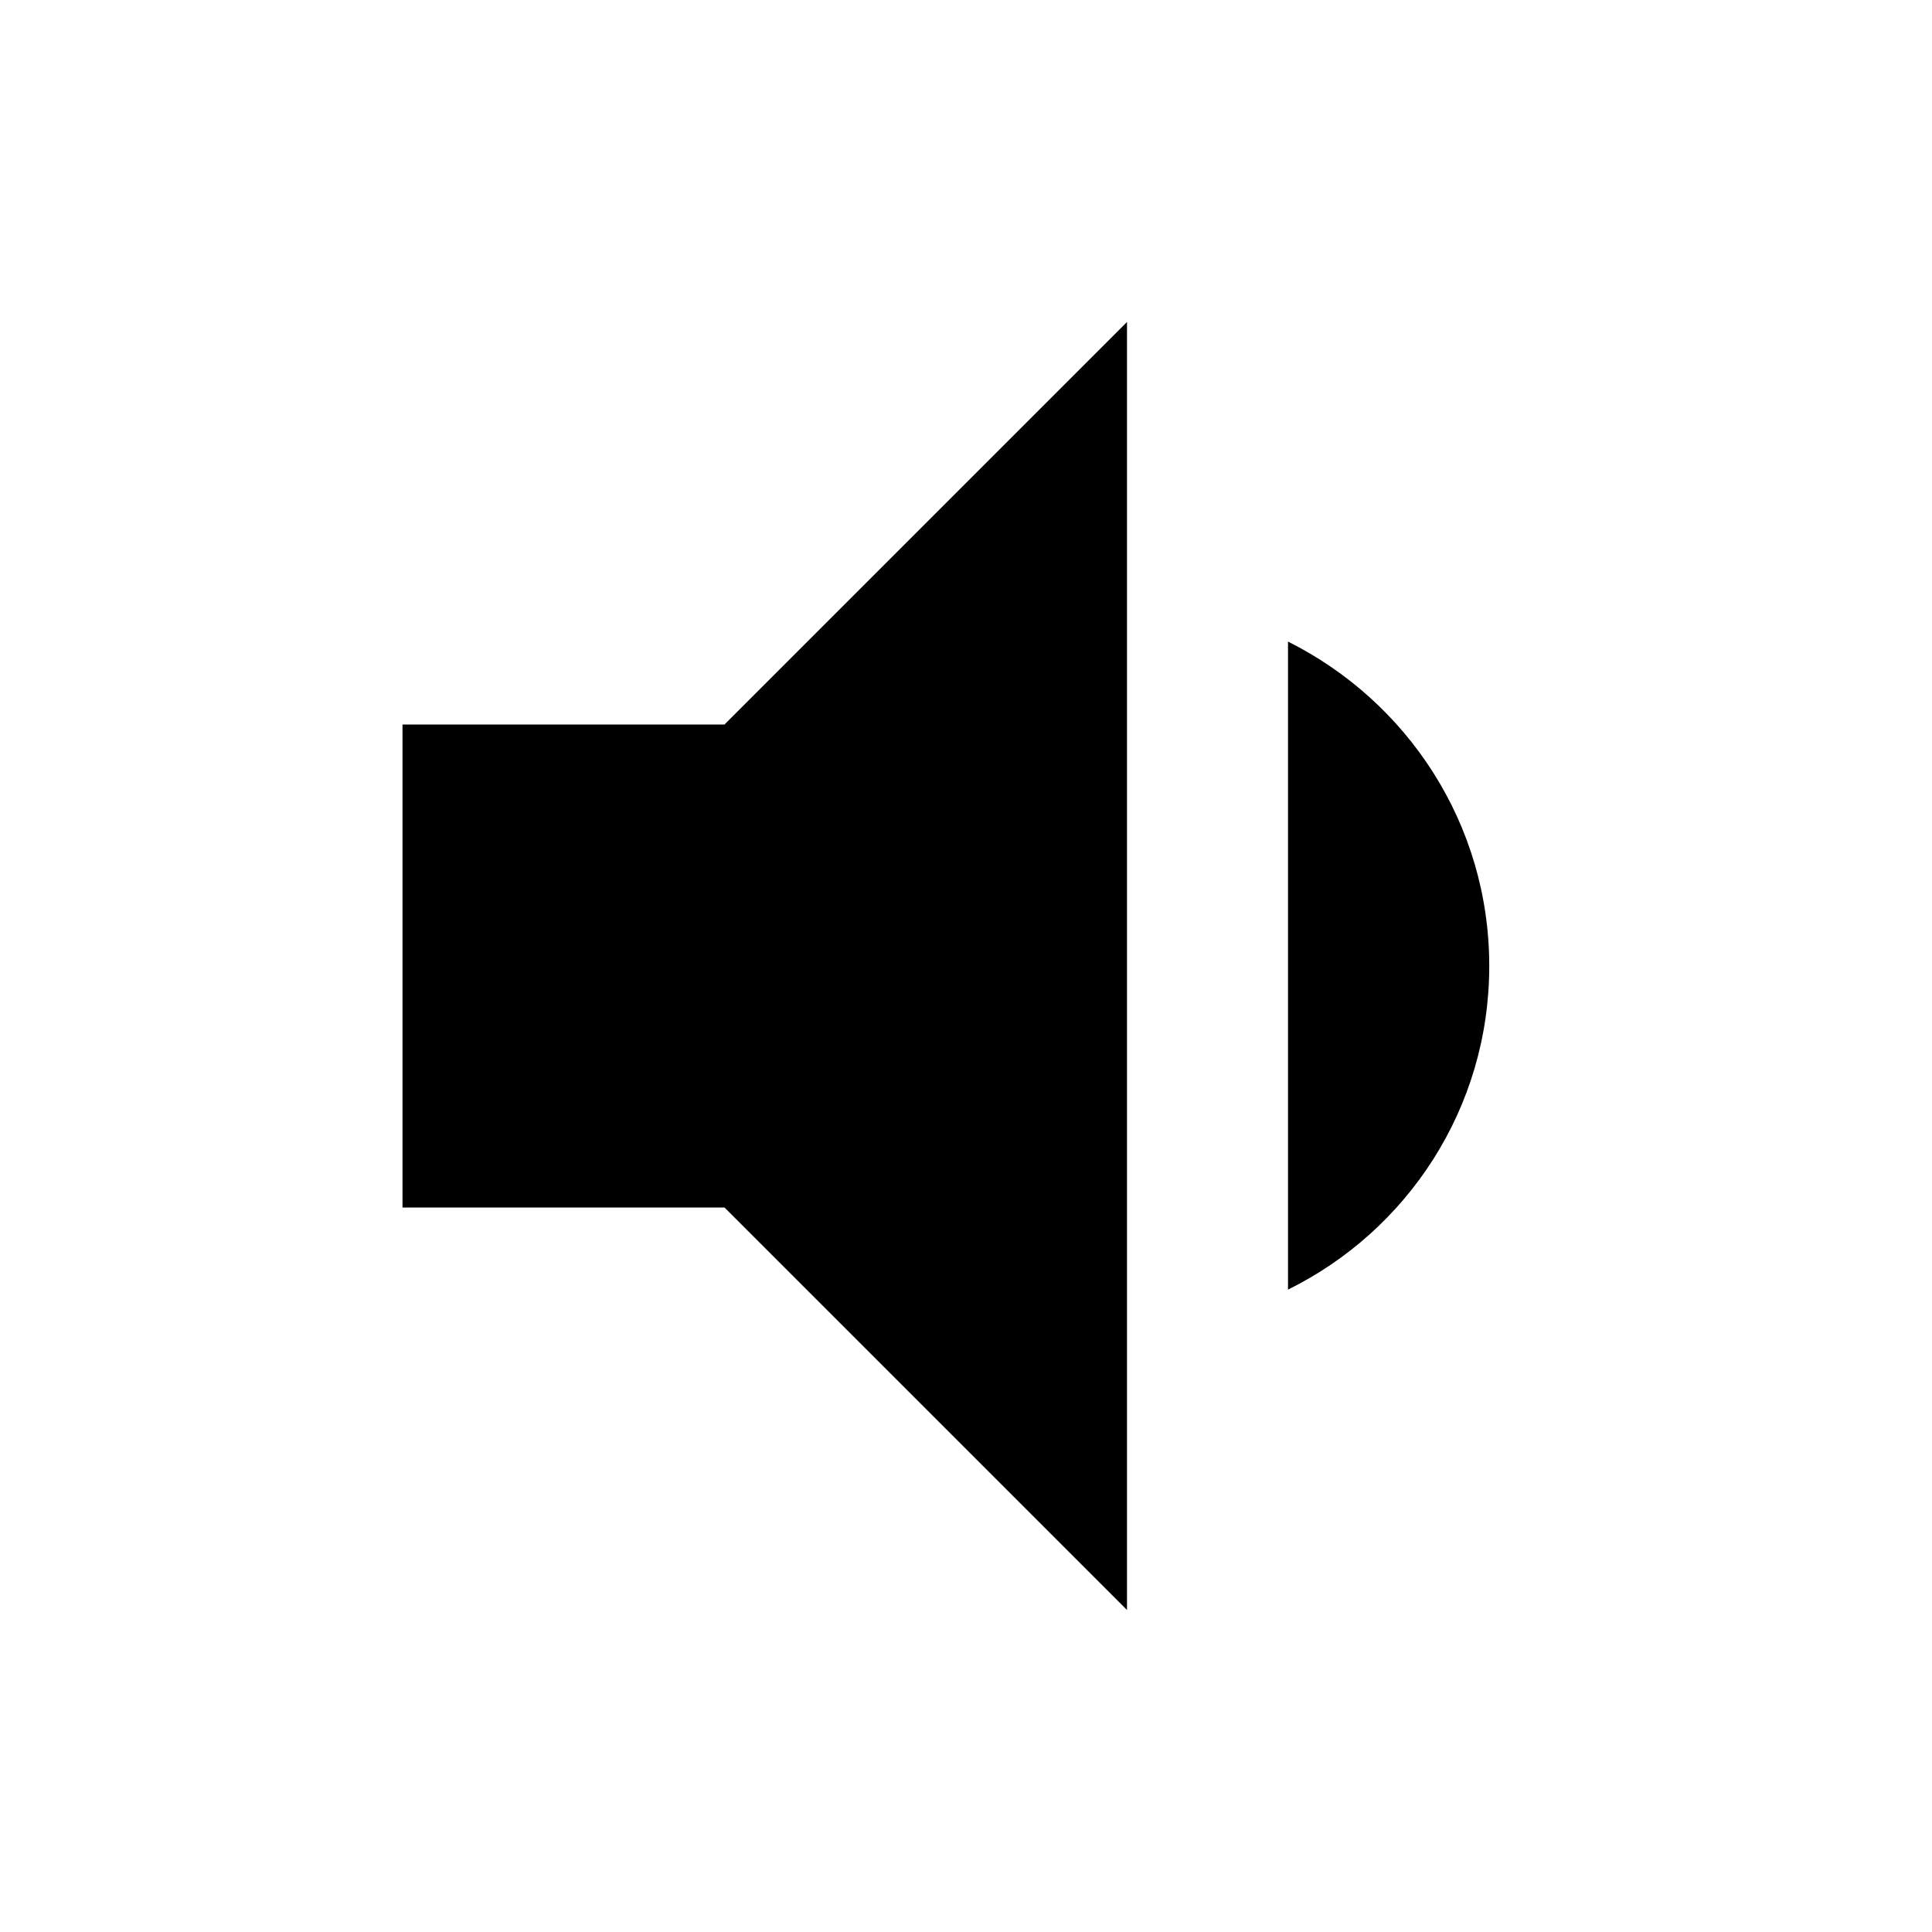
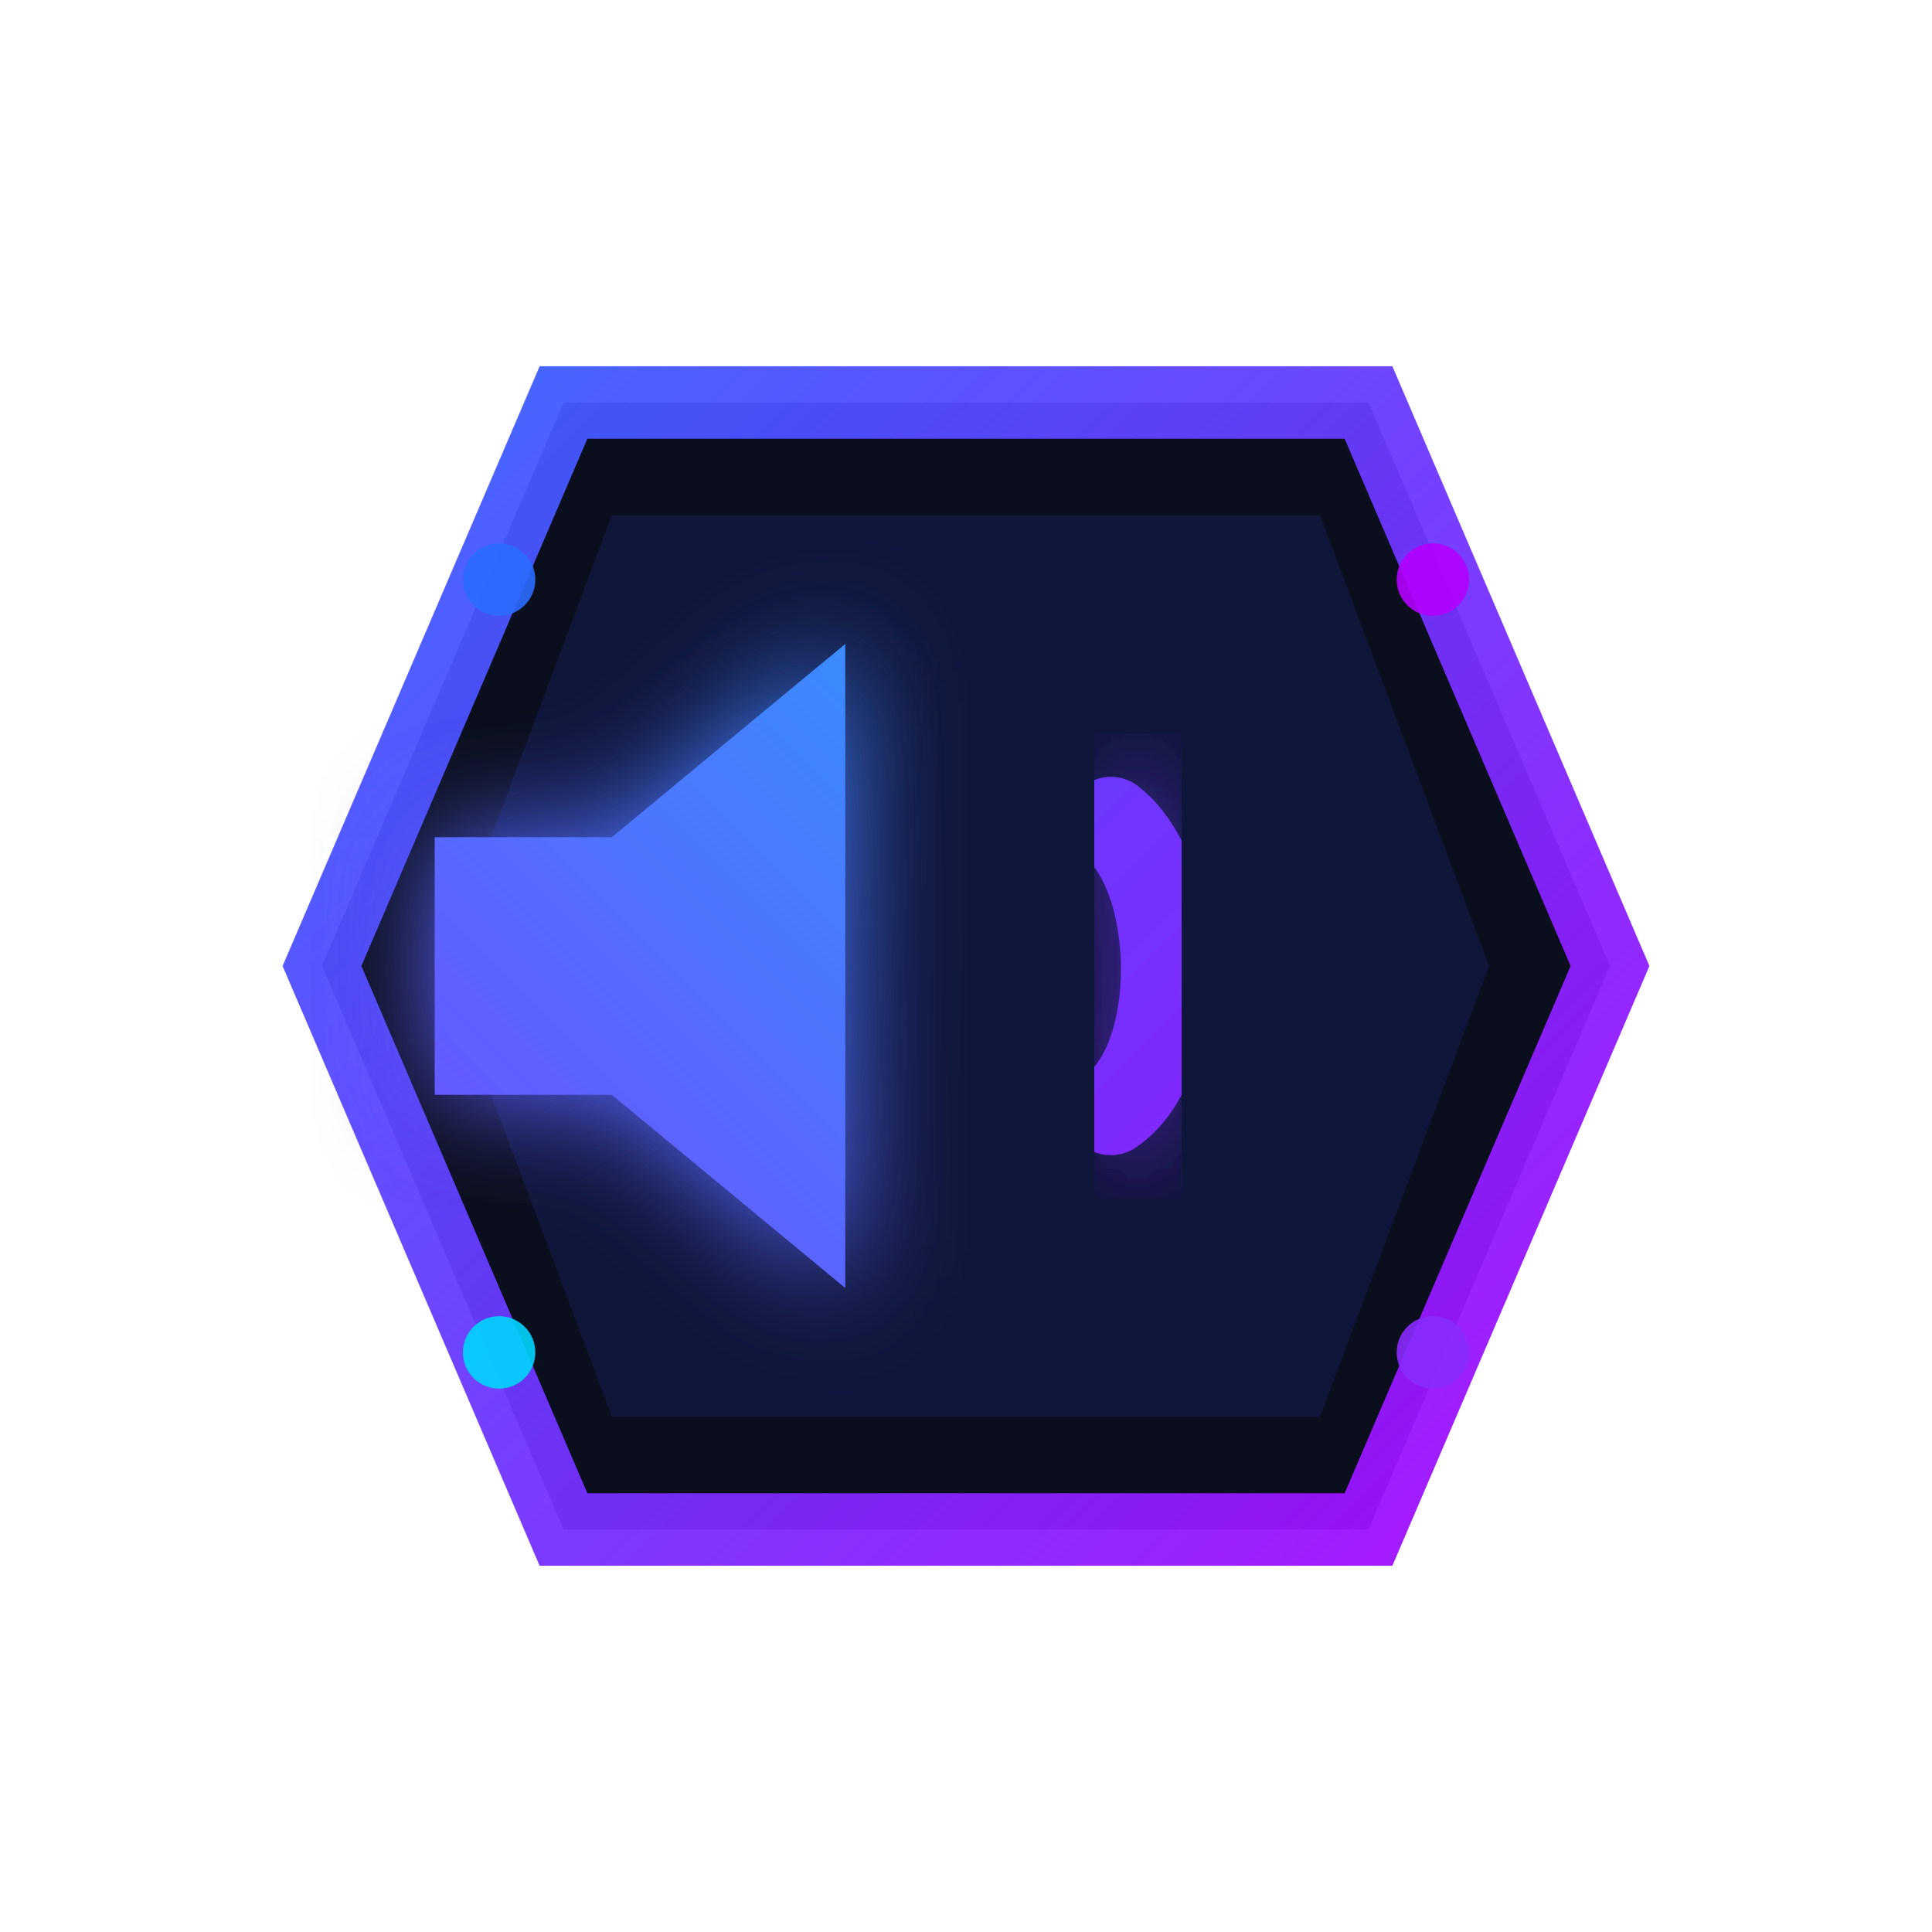
- <svg xmlns="http://www.w3.org/2000/svg" height="24" viewBox="0 0 24 24" width="24">
-   <path fill="none" d="M0 0h24v24H0z" />
-   <path d="M18.5 12c0-1.77-1.02-3.29-2.5-4.03v8.05c1.48-.73 2.5-2.25 2.5-4.02zM5 9v6h4l5 5V4L9 9H5z" />
+ <svg xmlns="http://www.w3.org/2000/svg" width="24" height="24" viewBox="0 0 24 24">
+   <defs>
+     <linearGradient id="pb" x1="3" y1="3" x2="21" y2="21" gradientUnits="userSpaceOnUse">
+       <stop offset="0" stop-color="#2B6CFF" />
+       <stop offset="1" stop-color="#B200FF" />
+     </linearGradient>
+     <linearGradient id="pb2" x1="21" y1="3" x2="3" y2="21" gradientUnits="userSpaceOnUse">
+       <stop offset="0" stop-color="#00D5FF" />
+       <stop offset="1" stop-color="#8A2BFF" />
+     </linearGradient>
+     <filter id="softGlow" x="-30%" y="-30%" width="160%" height="160%">
+       <feGaussianBlur stdDeviation="0.7" result="b" />
+       <feMerge>
+         <feMergeNode in="b" />
+         <feMergeNode in="SourceGraphic" />
+       </feMerge>
+     </filter>
+   </defs>
+   <path d="M7 5h10l3 7-3 7H7l-3-7z" fill="#0B0E1C" />
+   <path d="M7.6 6.4h8.8l2.1 5.6-2.1 5.6H7.6L5.5 12z" fill="#10163A" />
+   <path d="M7 5h10l3 7-3 7H7l-3-7z" fill="none" stroke="url(#pb)" stroke-width="0.9" opacity="0.95" />
+   <circle cx="6.2" cy="7.2" r="0.45" fill="#2B6CFF" opacity="0.9" />
+   <circle cx="17.8" cy="7.2" r="0.45" fill="#B200FF" opacity="0.9" />
+   <circle cx="6.2" cy="16.8" r="0.45" fill="#00D5FF" opacity="0.9" />
+   <circle cx="17.8" cy="16.8" r="0.45" fill="#8A2BFF" opacity="0.9" />
+   <path d="M7.6 10.4H5.4v3.2h2.2l2.9 2.4V8z" fill="url(#pb2)" filter="url(#softGlow)" />
+   <path d="M13.8 10.2c0.9 0.7 0.9 3 0 3.6" fill="none" stroke="url(#pb)" stroke-width="1.1" stroke-linecap="round" filter="url(#softGlow)" />
</svg>
